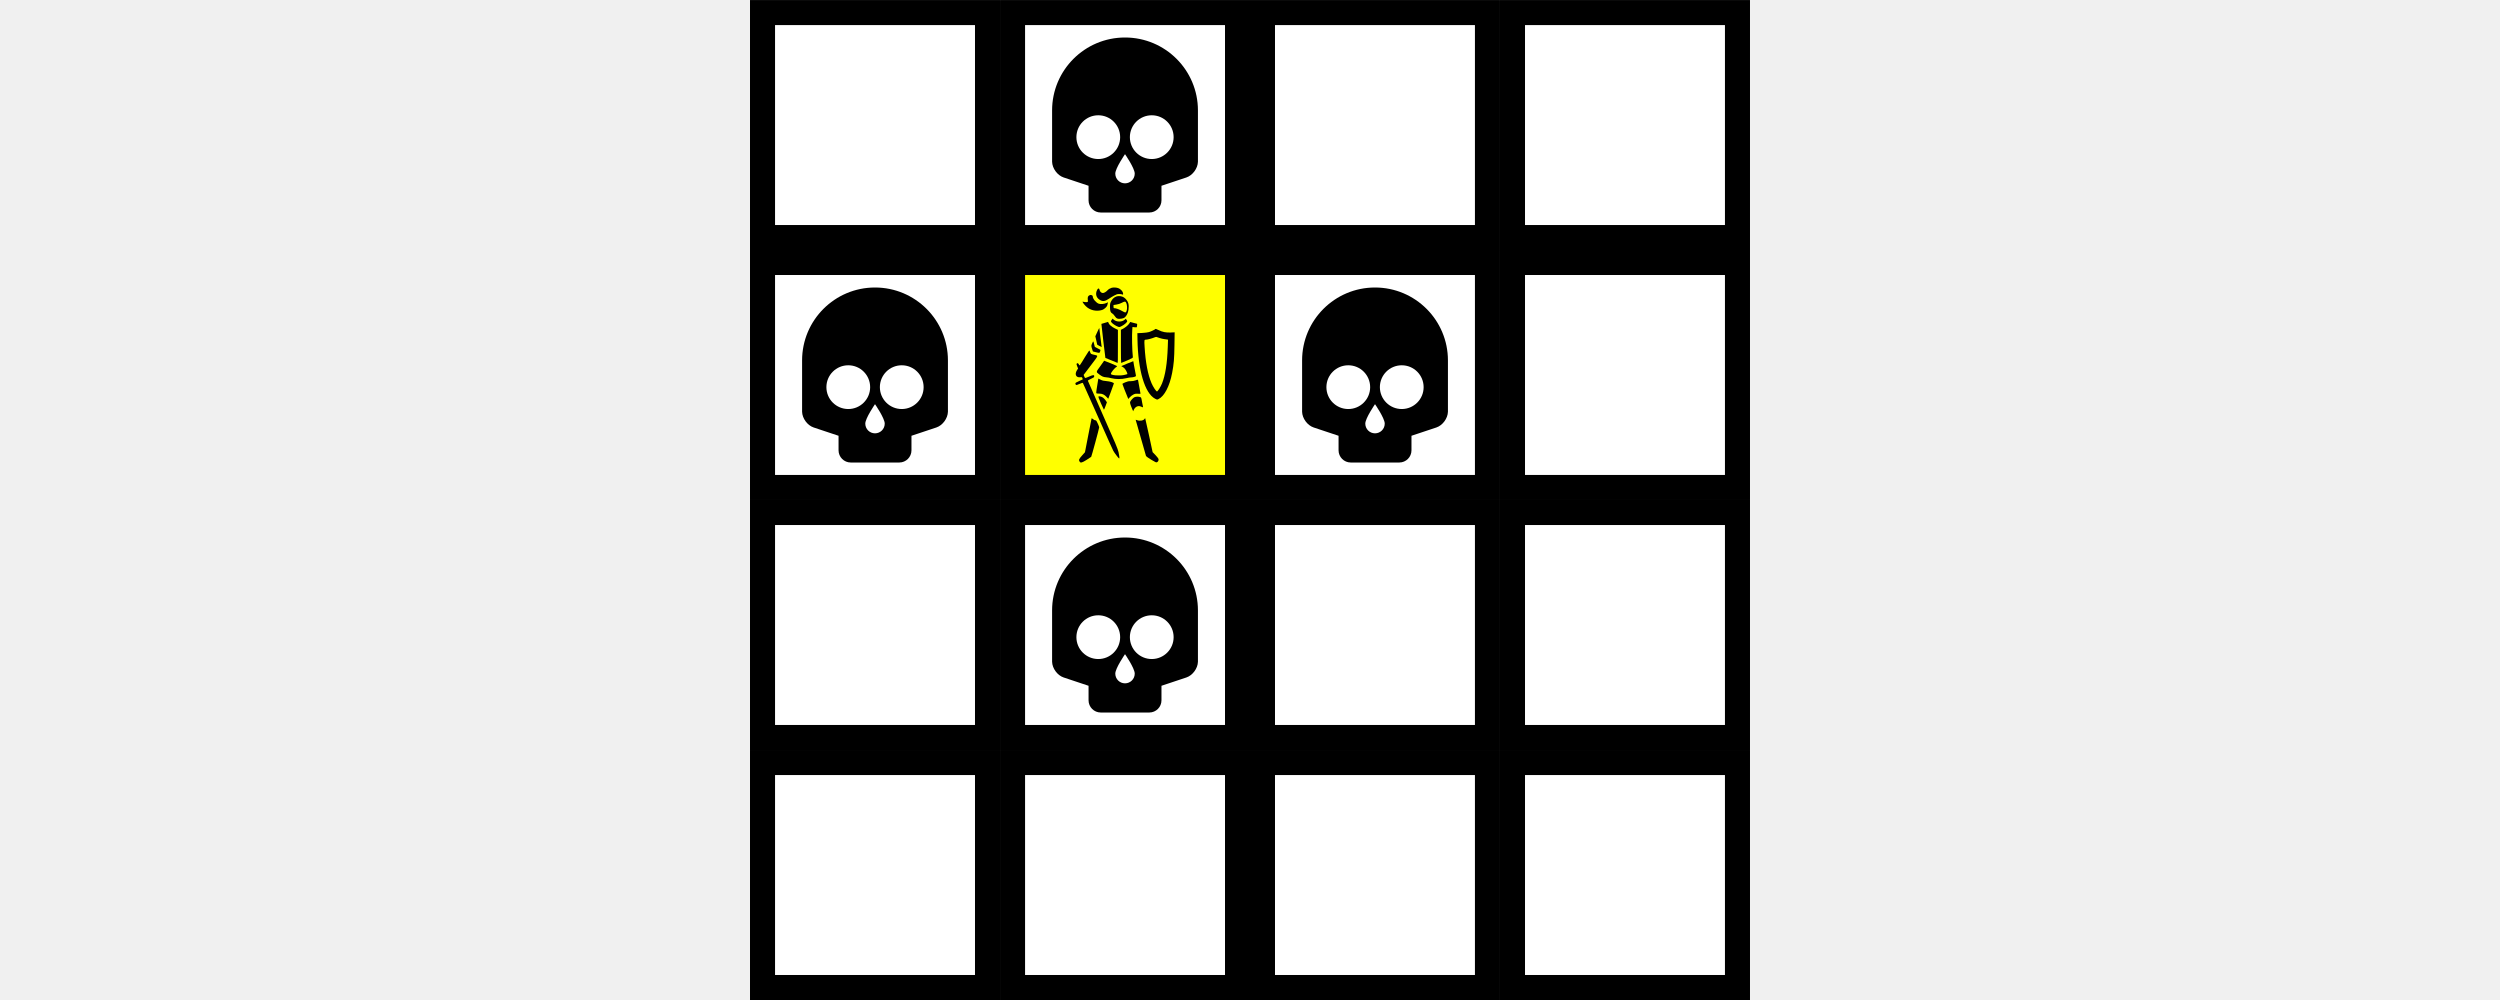
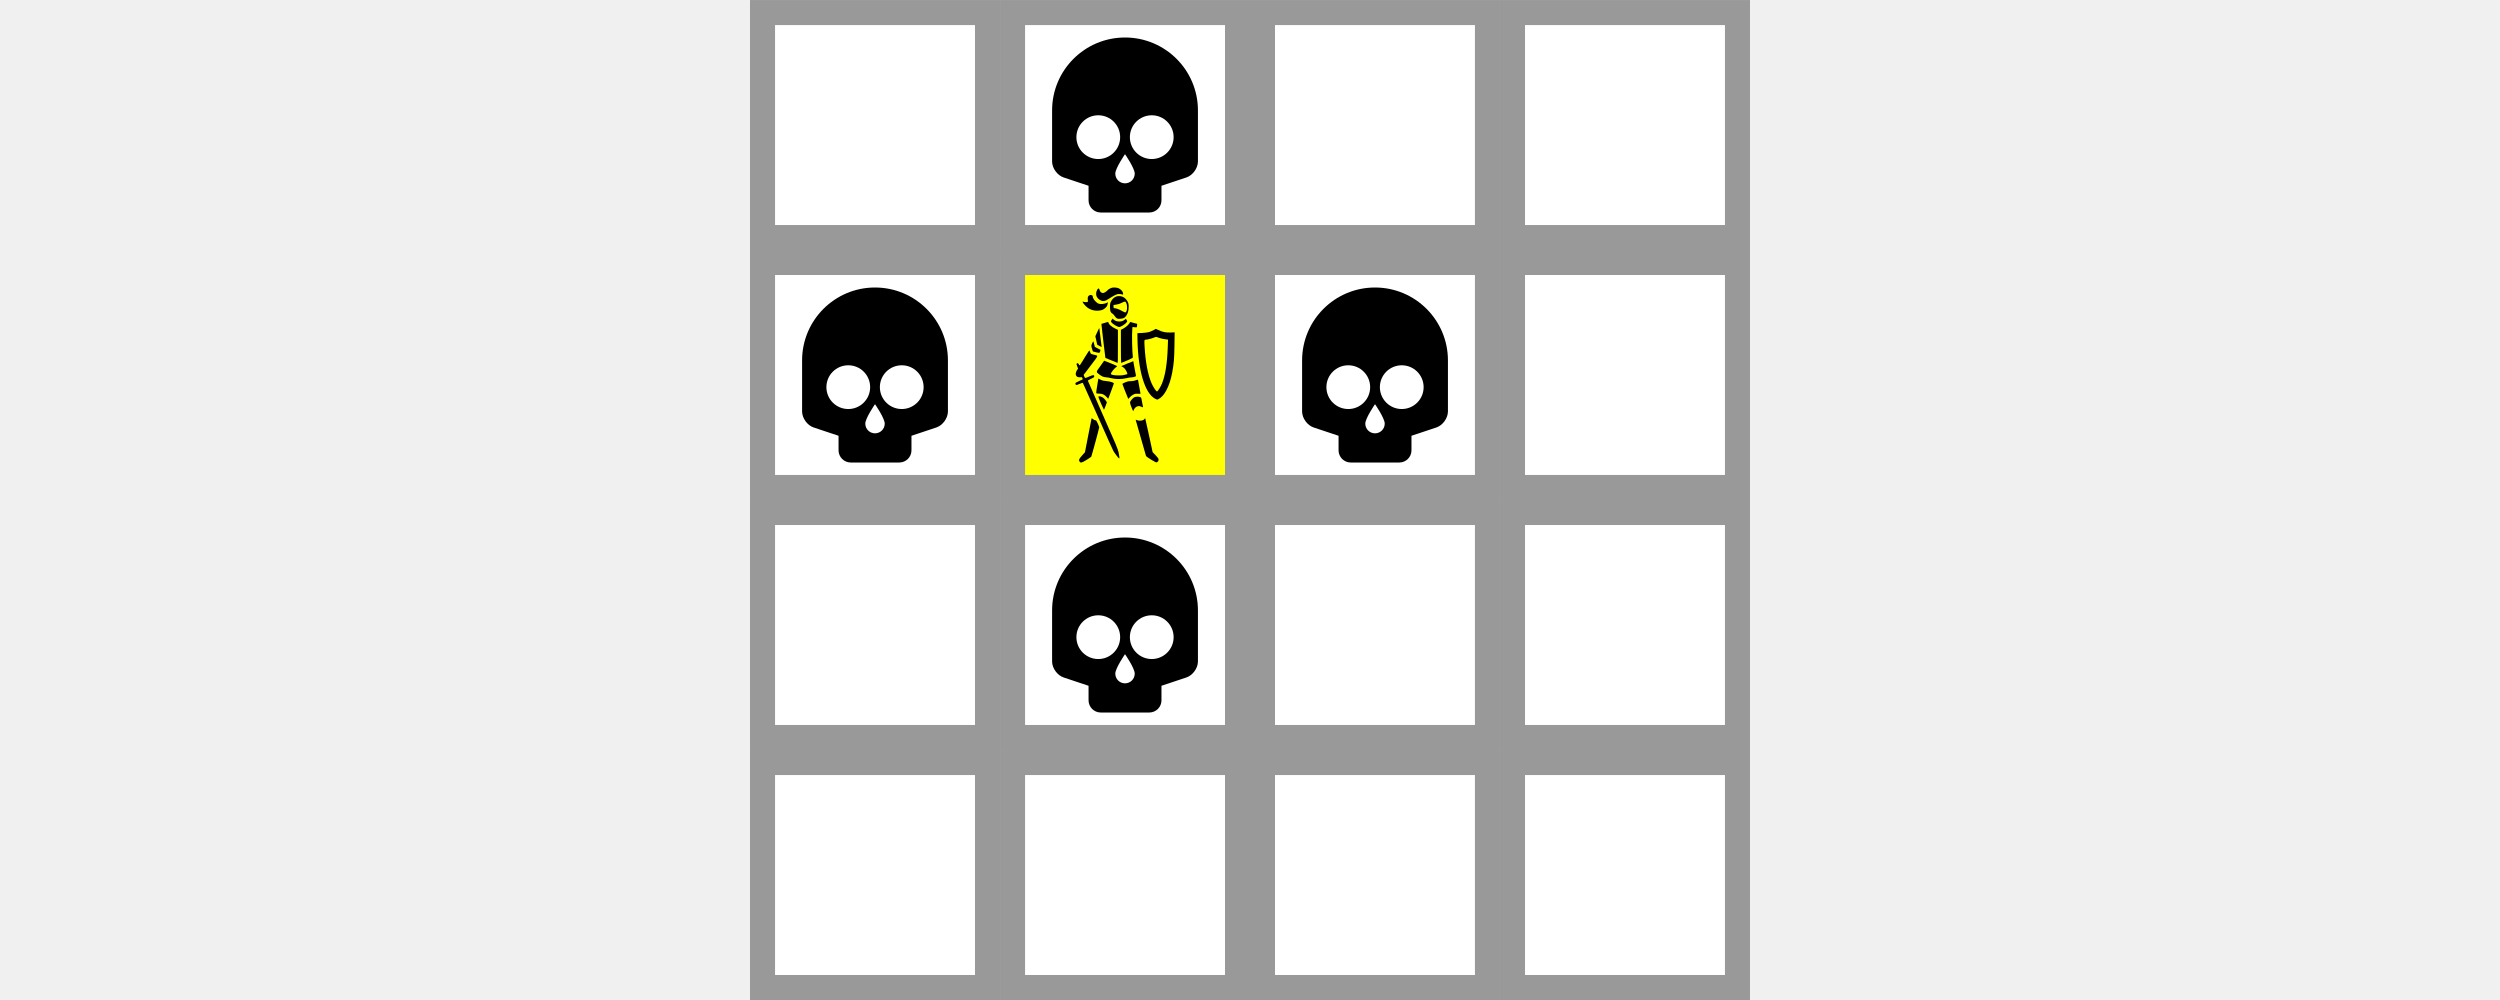
<svg xmlns="http://www.w3.org/2000/svg" width="26.458mm" height="10.583mm" viewBox="0 0 26.458 10.583" version="1.1" id="svg5" xml:space="preserve">
  <defs id="defs2" />
  <g id="layer1">
-     <rect style="color:#000000;overflow:visible;fill:#ffffff;stroke:#000000;stroke-width:0.265;stroke-dasharray:none" id="rect63" width="2.381" height="2.381" x="8.07" y="-2.514" transform="scale(1,-1)" />
-     <rect style="color:#000000;overflow:visible;fill:#ffffff;stroke:#000000;stroke-width:0.265;stroke-dasharray:none" id="rect1033" width="2.381" height="2.381" x="10.716" y="-2.514" transform="scale(1,-1)" />
-     <rect style="color:#000000;overflow:visible;fill:#ffffff;stroke:#000000;stroke-width:0.265;stroke-dasharray:none" id="rect1035" width="2.381" height="2.381" x="13.361" y="-2.514" transform="scale(1,-1)" />
-     <rect style="color:#000000;overflow:visible;fill:#ffffff;stroke:#000000;stroke-width:0.265;stroke-dasharray:none" id="rect1037" width="2.381" height="2.381" x="16.007" y="-2.514" transform="scale(1,-1)" />
-     <rect style="color:#000000;overflow:visible;fill:#ffffff;stroke:#000000;stroke-width:0.265;stroke-dasharray:none" id="rect1072" width="2.381" height="2.381" x="8.07" y="-5.159" transform="scale(1,-1)" />
-     <rect style="color:#000000;overflow:visible;fill:#ffff00;stroke:#000000;stroke-width:0.265;stroke-dasharray:none" id="rect1074" width="2.381" height="2.381" x="10.716" y="-5.159" transform="scale(1,-1)" />
-     <rect style="color:#000000;overflow:visible;fill:#ffffff;stroke:#000000;stroke-width:0.265;stroke-dasharray:none" id="rect1076" width="2.381" height="2.381" x="13.361" y="-5.159" transform="scale(1,-1)" />
-     <rect style="color:#000000;overflow:visible;fill:#ffffff;stroke:#000000;stroke-width:0.265;stroke-dasharray:none" id="rect1078" width="2.381" height="2.381" x="16.007" y="-5.159" transform="scale(1,-1)" />
-     <rect style="color:#000000;overflow:visible;fill:#ffffff;stroke:#000000;stroke-width:0.265;stroke-dasharray:none" id="rect1082" width="2.381" height="2.381" x="8.07" y="-7.805" transform="scale(1,-1)" />
-     <rect style="color:#000000;overflow:visible;fill:#ffffff;stroke:#000000;stroke-width:0.265;stroke-dasharray:none" id="rect1084" width="2.381" height="2.381" x="10.716" y="-7.805" transform="scale(1,-1)" />
-     <rect style="color:#000000;overflow:visible;fill:#ffffff;stroke:#000000;stroke-width:0.265;stroke-dasharray:none" id="rect1086" width="2.381" height="2.381" x="13.361" y="-7.805" transform="scale(1,-1)" />
-     <rect style="color:#000000;overflow:visible;fill:#ffffff;stroke:#000000;stroke-width:0.265;stroke-dasharray:none" id="rect1088" width="2.381" height="2.381" x="16.007" y="-7.805" transform="scale(1,-1)" />
-     <rect style="color:#000000;overflow:visible;fill:#ffffff;stroke:#000000;stroke-width:0.265;stroke-dasharray:none" id="rect1092" width="2.381" height="2.381" x="8.07" y="-10.451" transform="scale(1,-1)" />
-     <rect style="color:#000000;overflow:visible;fill:#ffffff;stroke:#000000;stroke-width:0.265;stroke-dasharray:none" id="rect1094" width="2.381" height="2.381" x="10.716" y="-10.451" transform="scale(1,-1)" />
-     <rect style="color:#000000;overflow:visible;fill:#ffffff;stroke:#000000;stroke-width:0.265;stroke-dasharray:none" id="rect1096" width="2.381" height="2.381" x="13.361" y="-10.451" transform="scale(1,-1)" />
-     <rect style="color:#000000;overflow:visible;fill:#ffffff;stroke:#000000;stroke-width:0.265;stroke-dasharray:none" id="rect1098" width="2.381" height="2.381" x="16.007" y="-10.451" transform="scale(1,-1)" />
+     <rect style="color:#000000;overflow:visible;fill:#ffffff;stroke:#999999;stroke-width:0.265;stroke-dasharray:none" id="rect63" width="2.381" height="2.381" x="8.07" y="-2.514" transform="scale(1,-1)" />
+     <rect style="color:#000000;overflow:visible;fill:#ffffff;stroke:#999999;stroke-width:0.265;stroke-dasharray:none" id="rect1033" width="2.381" height="2.381" x="10.716" y="-2.514" transform="scale(1,-1)" />
+     <rect style="color:#000000;overflow:visible;fill:#ffffff;stroke:#999999;stroke-width:0.265;stroke-dasharray:none" id="rect1035" width="2.381" height="2.381" x="13.361" y="-2.514" transform="scale(1,-1)" />
+     <rect style="color:#000000;overflow:visible;fill:#ffffff;stroke:#999999;stroke-width:0.265;stroke-dasharray:none" id="rect1037" width="2.381" height="2.381" x="16.007" y="-2.514" transform="scale(1,-1)" />
+     <rect style="color:#000000;overflow:visible;fill:#ffffff;stroke:#999999;stroke-width:0.265;stroke-dasharray:none" id="rect1072" width="2.381" height="2.381" x="8.07" y="-5.159" transform="scale(1,-1)" />
+     <rect style="color:#000000;overflow:visible;fill:#ffff00;stroke:#999999;stroke-width:0.265;stroke-dasharray:none" id="rect1074" width="2.381" height="2.381" x="10.716" y="-5.159" transform="scale(1,-1)" />
+     <rect style="color:#000000;overflow:visible;fill:#ffffff;stroke:#999999;stroke-width:0.265;stroke-dasharray:none" id="rect1076" width="2.381" height="2.381" x="13.361" y="-5.159" transform="scale(1,-1)" />
+     <rect style="color:#000000;overflow:visible;fill:#ffffff;stroke:#999999;stroke-width:0.265;stroke-dasharray:none" id="rect1078" width="2.381" height="2.381" x="16.007" y="-5.159" transform="scale(1,-1)" />
+     <rect style="color:#000000;overflow:visible;fill:#ffffff;stroke:#999999;stroke-width:0.265;stroke-dasharray:none" id="rect1082" width="2.381" height="2.381" x="8.07" y="-7.805" transform="scale(1,-1)" />
+     <rect style="color:#000000;overflow:visible;fill:#ffffff;stroke:#999999;stroke-width:0.265;stroke-dasharray:none" id="rect1084" width="2.381" height="2.381" x="10.716" y="-7.805" transform="scale(1,-1)" />
+     <rect style="color:#000000;overflow:visible;fill:#ffffff;stroke:#999999;stroke-width:0.265;stroke-dasharray:none" id="rect1086" width="2.381" height="2.381" x="13.361" y="-7.805" transform="scale(1,-1)" />
+     <rect style="color:#000000;overflow:visible;fill:#ffffff;stroke:#999999;stroke-width:0.265;stroke-dasharray:none" id="rect1088" width="2.381" height="2.381" x="16.007" y="-7.805" transform="scale(1,-1)" />
+     <rect style="color:#000000;overflow:visible;fill:#ffffff;stroke:#999999;stroke-width:0.265;stroke-dasharray:none" id="rect1092" width="2.381" height="2.381" x="8.07" y="-10.451" transform="scale(1,-1)" />
+     <rect style="color:#000000;overflow:visible;fill:#ffffff;stroke:#999999;stroke-width:0.265;stroke-dasharray:none" id="rect1094" width="2.381" height="2.381" x="10.716" y="-10.451" transform="scale(1,-1)" />
+     <rect style="color:#000000;overflow:visible;fill:#ffffff;stroke:#999999;stroke-width:0.265;stroke-dasharray:none" id="rect1096" width="2.381" height="2.381" x="13.361" y="-10.451" transform="scale(1,-1)" />
+     <rect style="color:#000000;overflow:visible;fill:#ffffff;stroke:#999999;stroke-width:0.265;stroke-dasharray:none" id="rect1098" width="2.381" height="2.381" x="16.007" y="-10.451" transform="scale(1,-1)" />
    <g id="g3684" transform="matrix(0.00514468,0,0,0.00514468,10.98021,0.3968738)" style="stroke-width:51.429">
      <g id="XMLID_796_" style="stroke-width:51.429">
        <path id="XMLID_802_" d="M 180,0 C 97.157,0 30,67.157 30,150 v 105 0.667 h 0.016 c 0.337,13.559 10.867,27.961 23.701,32.239 L 105,305 v 30 c 0,13.75 11.25,25 25,25 h 100 c 13.75,0 25,-11.25 25,-25 v -30 l 51.283,-17.094 c 12.834,-4.278 23.364,-18.681 23.701,-32.239 H 330 V 255 150 C 330,67.157 262.843,0 180,0 Z m 55,160 c 24.853,0 45,20.146 45,45 0,24.854 -20.147,45 -45,45 -24.853,0 -45,-20.146 -45,-45 0,-24.854 20.146,-45 45,-45 z m -110,0 c 24.854,0 45,20.146 45,45 0,24.854 -20.146,45 -45,45 -24.854,0 -45,-20.146 -45,-45 0,-24.854 20.146,-45 45,-45 z m 75,120 c 0,11.046 -8.954,20 -20,20 -11.046,0 -20,-8.954 -20,-20 0,-11.046 20,-40 20,-40 0,0 20,28.954 20,40 z" style="stroke-width:51.429" />
      </g>
      <g id="g3632" style="stroke-width:51.429">
</g>
      <g id="g3634" style="stroke-width:51.429">
</g>
      <g id="g3636" style="stroke-width:51.429">
</g>
      <g id="g3638" style="stroke-width:51.429">
</g>
      <g id="g3640" style="stroke-width:51.429">
</g>
      <g id="g3642" style="stroke-width:51.429">
</g>
      <g id="g3644" style="stroke-width:51.429">
</g>
      <g id="g3646" style="stroke-width:51.429">
</g>
      <g id="g3648" style="stroke-width:51.429">
</g>
      <g id="g3650" style="stroke-width:51.429">
</g>
      <g id="g3652" style="stroke-width:51.429">
</g>
      <g id="g3654" style="stroke-width:51.429">
</g>
      <g id="g3656" style="stroke-width:51.429">
</g>
      <g id="g3658" style="stroke-width:51.429">
</g>
      <g id="g3660" style="stroke-width:51.429">
</g>
    </g>
    <g transform="matrix(1.8898893e-4,0,0,-1.8898893e-4,10.96129,3.989536)" id="g3720" style="stroke-width:139.999">
      <path d="m 4251.8,4993.3 c -85,-27 -174.1,-78.8 -217.6,-126.4 -82.9,-93.3 -201,-165.8 -273.6,-165.8 -82.9,0 -161.7,72.5 -182.4,165.8 -29,134.7 -107.8,107.8 -167.9,-56 -66.3,-190.7 -10.4,-366.8 151.3,-476.7 184.4,-120.2 304.7,-109.8 538.9,47.7 76.7,53.9 209.3,132.6 294.3,178.2 130.6,70.5 174.1,85 279.8,85 70.5,0 147.1,-10.4 174.1,-24.9 41.5,-22.8 45.6,-20.7 45.6,26.9 0,130.6 -126.4,277.7 -286,331.6 -99.5,35.3 -267.4,41.5 -356.5,14.6 z" id="path3686" style="stroke-width:139.999" />
      <path d="m 3014.5,4576.7 c -85,-35.2 -116.1,-109.8 -99.5,-246.6 14.5,-120.2 12.4,-124.4 -37.3,-136.8 -26.9,-8.3 -97.4,-4.2 -155.4,6.2 l -105.7,18.7 33.2,-64.3 c 18.6,-35.2 82.9,-116.1 145.1,-180.3 223.8,-234.2 588.6,-323.3 922.3,-221.8 116.1,33.1 277.7,184.5 292.2,269.4 8.3,37.3 18.7,89.1 26.9,114 l 12.4,47.7 -97.4,-43.5 c -126.4,-56 -310.9,-72.5 -414.5,-39.4 -153.4,51.8 -342,273.6 -342,404.1 0,37.3 -14.5,58 -53.9,72.5 -62.1,25 -66.3,25 -126.4,0.1 z" id="path3688" style="stroke-width:139.999" />
      <path d="m 4513,4506.3 c -124.4,-45.6 -223.8,-138.9 -292.2,-271.5 -56,-109.8 -62.2,-140.9 -62.2,-319.2 0,-225.9 31.1,-310.9 136.8,-364.8 33.2,-18.6 93.3,-82.9 132.6,-145.1 93.3,-143 172,-172 375.1,-138.9 147.2,24.9 188.6,51.8 277.7,180.3 111.9,161.7 159.6,474.6 103.6,677.7 -33.1,120.2 -147.1,269.4 -252.8,333.7 -116.1,72.6 -296.4,93.3 -418.6,47.8 z m 555.4,-356.5 c 49.7,-103.6 62.2,-308.8 29,-420.7 -43.5,-143 -68.4,-145.1 -257,-37.3 -161.7,93.3 -344,159.6 -437.3,159.6 -41.5,0 -47.7,10.4 -47.7,89.1 v 89.1 l 161.7,24.9 c 107.8,16.6 203.1,47.7 294.3,95.3 176.2,93.2 211.4,93.2 257,0 z" id="path3690" style="stroke-width:139.999" />
      <path d="m 4253.9,3196.4 c -47.7,-68.4 -49.7,-76.7 -18.7,-128.5 39.4,-68.4 252.8,-215.5 371,-252.9 82.9,-29 91.2,-26.9 217.6,39.4 147.1,76.7 298.4,211.4 298.4,265.3 0,20.7 -18.7,60.1 -41.5,89.1 l -39.4,51.8 -47.7,-45.6 c -157.5,-149.2 -480.8,-147.1 -638.3,4.2 l -51.8,49.7 z" id="path3692" style="stroke-width:139.999" />
      <path d="m 3858,3026.5 c -97.4,-29 -178.2,-53.9 -180.3,-53.9 -6.2,-4.2 217.6,-1900.5 223.8,-1906.7 6.2,-4.2 594.8,-244.6 675.6,-275.7 22.8,-8.3 26.9,170 24.9,918.1 v 930.5 l -167.9,80.8 c -180.3,85 -337.8,223.8 -360.6,310.9 -6.2,29 -18.7,53.9 -26.9,51.8 -6.2,-1.9 -91.1,-26.8 -188.6,-55.8 z" id="path3694" style="stroke-width:139.999" />
      <path d="m 5230,2983 c -58,-93.3 -252.8,-246.6 -402.1,-315 l -58,-24.9 v -930.6 c 0,-509.8 6.2,-928.5 16.6,-926.4 8.3,0 159.6,64.2 335.8,138.8 269.4,118.1 321.2,147.1 317.1,180.3 -41.5,352.3 -60.1,1268.4 -33.1,1550.2 l 12.4,143 118.1,-14.5 c 111.9,-12.4 120.2,-10.4 130.6,35.2 18.7,66.3 18.7,161.7 -2.1,161.7 -8.3,0 -95.3,22.8 -194.8,49.7 l -178.2,49.7 z" id="path3696" style="stroke-width:139.999" />
      <path d="m 3447.7,2518.7 -109.8,-240.4 53.9,-232.1 c 29,-126.4 51.8,-234.2 51.8,-238.3 0,-4.1 56,-35.2 126.4,-70.5 l 124.4,-64.3 -10.4,68.4 c -6.2,37.3 -35.2,273.6 -66.3,524.3 -29,250.8 -53.9,464.2 -58,474.6 -2.2,10.4 -51.9,-89 -112,-221.7 z" id="path3698" style="stroke-width:139.999" />
      <path d="m 6705.7,2688.7 c -18.7,-31.1 -234.2,-134.7 -360.6,-174.1 -68.4,-20.7 -221.8,-41.5 -383.4,-49.7 l -269.4,-12.4 6.2,-362.7 c 31,-1728.6 410.3,-3005.2 986.5,-3307.8 109.8,-56 116.1,-58 182.4,-24.9 335.8,161.7 625.9,713 771,1467.3 95.3,493.3 120.2,791.7 130.6,1556.5 l 10.4,719.2 -213.5,-10.4 c -273.6,-12.4 -470.5,26.9 -688.1,136.8 -87.2,43.5 -165.9,72.5 -172.1,62.2 z m 232.1,-507.8 c 82.9,-26.9 199,-53.9 259.1,-60.1 62.2,-6.2 134.7,-16.6 161.7,-22.8 l 49.7,-10.4 -14.5,-418.6 C 7362.7,757.1 7257,98 7072.5,-364.1 c -74.6,-186.5 -240.4,-447.7 -281.9,-447.7 -47.7,0 -217.6,259.1 -304.7,460.1 -205.1,476.7 -337.7,1168.9 -389.6,2045.6 -22.8,391.7 -22.8,395.8 85,395.8 76.7,0 354.4,74.6 458,122.3 49.7,20.7 103.6,35.2 120.2,29 16.6,-6.2 97.5,-33.2 178.3,-60.1 z" id="path3700" style="stroke-width:139.999" />
      <path d="m 3165.8,1894.9 c -64.2,-147.1 -66.3,-149.2 -8.3,-325.4 l 43.5,-138.9 172,-45.6 c 93.3,-24.9 180.3,-39.4 190.7,-33.2 31.1,18.7 76.7,163.7 53.9,172 -10.4,4.1 -82.9,41.4 -163.7,85 l -145.1,76.7 -33.2,134.7 c -49.7,207.3 -49.7,207.3 -109.8,74.7 z" id="path3702" style="stroke-width:139.999" />
      <path d="M 2755.5,1111.5 C 2436.3,585.1 2461.2,616.2 2421.8,694.9 c -39.4,72.5 -82.9,95.3 -116.1,62.2 -31.1,-31.1 -29,-49.8 20.7,-172 L 2372,477.3 2303.6,367.4 c -138.9,-225.9 -39.4,-416.6 199,-383.4 80.8,10.4 89.1,6.2 111.9,-51.8 14.5,-33.2 22.8,-64.3 18.7,-66.3 -4.1,-4.1 -99.5,-47.7 -209.3,-97.4 -169.9,-74.6 -203.1,-97.4 -203.1,-134.7 0,-26.9 14.5,-58 31.1,-72.5 26.9,-22.8 62.2,-12.4 201,49.7 93.3,41.5 176.2,68.4 184.4,60.1 8.3,-8.3 385.5,-851.8 837.3,-1871.5 451.8,-1019.7 845.6,-1894.3 872.5,-1941.9 72.5,-126.4 298.4,-420.7 321.2,-420.7 31.1,0 20.7,124.3 -31.1,352.3 -43.5,190.7 -157.5,464.3 -880.8,2093.2 -456,1032.1 -831.1,1888.1 -835.2,1904.6 -4.1,18.6 58,56 170,107.8 147.1,64.2 178.2,87 182.4,130.6 12.4,101.5 -51.8,101.5 -275.6,0 -114,-49.7 -215.5,-89.1 -228,-82.9 -12.4,4.2 -37.3,45.6 -56,91.2 l -31.1,82.9 402.1,530.5 c 456,603.1 439.4,534.7 153.4,603.1 -143,35.2 -153.4,41.4 -180.3,111.9 -16.6,41.4 -37.3,91.2 -45.6,111.9 -10.4,27 -72.6,-60 -257,-362.6 z" id="path3704" style="stroke-width:139.999" />
      <path d="M 3810.4,879.4 C 3804.2,864.9 3708.8,730.2 3599,581 3371,272.2 3373.1,282.5 3551.3,147.8 3713,25.5 3789.7,-7.7 3940.9,-18 c 74.6,-4.1 209.3,-29 300.5,-51.8 230,-62.2 574.1,-62.2 824.8,0 101.6,24.9 221.8,45.6 269.4,45.6 89.1,0 211.4,29 261.2,60.1 22.8,14.5 20.7,47.7 -14.5,201 -24.9,101.5 -60.1,288.1 -78.8,412.4 -20.7,126.4 -37.3,230 -39.4,234.2 -6.2,6.2 -654.9,-263.2 -669.4,-275.6 -4.2,-4.2 26.9,-22.8 68.4,-43.5 43.5,-18.7 105.7,-74.6 138.9,-120.2 78.7,-105.7 147.1,-263.2 126.4,-283.9 -8.3,-8.3 -95.3,-31.1 -192.7,-51.8 -263.2,-51.8 -725.4,-12.4 -725.4,62.2 0,82.9 215.5,346.1 339.9,416.6 29,16.6 -35.2,49.7 -333.7,172 -203.1,82.9 -375.1,149.2 -381.3,149.2 -8.2,-0.1 -18.6,-12.6 -24.8,-29.1 z" id="path3706" style="stroke-width:139.999" />
      <path d="m 3495.4,-154.8 c -89.1,-540.9 -114,-708.8 -103.6,-739.9 10.4,-33.2 33.2,-39.4 155.4,-37.3 178.2,2.1 290.2,-49.7 420.7,-188.6 l 93.3,-99.5 157.5,416.6 c 87,232.1 157.5,429 157.5,441.4 0,47.7 -217.6,116.1 -416.6,130.6 -161.7,12.4 -223.8,26.9 -327.5,78.7 l -124.4,62.2 z" id="path3708" style="stroke-width:139.999" />
      <path d="m 5578.2,-194.2 c -76.7,-26.9 -161.7,-41.4 -259.1,-41.4 -118.1,2.1 -176.2,-10.4 -304.7,-64.2 -89.1,-37.3 -161.7,-76.7 -161.7,-87.1 0,-18.6 184.5,-493.3 302.6,-775.1 l 29,-70.5 82.9,95.3 c 47.7,51.8 134.7,120.2 196.9,151.3 97.4,47.7 132.6,53.9 259.1,45.6 78.8,-4.1 145.1,-2.1 145.1,4.2 0,16.6 -122.3,686 -134.7,742 -12.4,53.8 -10.3,53.8 -155.4,-0.1 z" id="path3710" style="stroke-width:139.999" />
      <path d="m 3514,-1097.8 c -16.6,-10.4 24.9,-126.4 134.7,-371 87.1,-194.8 161.7,-360.6 170,-366.8 6.2,-6.2 45.6,85 89.1,203.1 l 78.8,215.5 -64.2,93.3 c -82.9,120.2 -172,194.8 -267.4,221.8 -91.3,24.8 -109.9,24.8 -141,4.1 z" id="path3712" style="stroke-width:139.999" />
      <path d="m 5520.2,-1137.2 c -68.4,-33.2 -182.4,-157.5 -230,-250.8 -26.9,-49.8 2.1,-145.1 126.4,-439.4 l 41.5,-93.3 29,72.5 c 43.5,103.6 128.5,184.5 217.6,207.3 74.6,20.7 124.3,12.4 275.7,-51.8 31.1,-14.5 35.2,-8.3 26.9,22.8 -6.2,20.7 -26.9,124.4 -45.6,225.9 -53.9,308.8 -49.7,296.4 -118.1,319.2 -93.4,33.2 -244.6,27 -323.4,-12.4 z" id="path3714" style="stroke-width:139.999" />
      <path d="m 3124.4,-2339.3 c -6.2,-20.7 -91.2,-451.8 -188.6,-957.5 l -178.2,-918.1 -163.7,-184.4 c -176.2,-194.8 -199,-252.9 -132.6,-346.1 53.9,-78.8 130.6,-58 385.5,101.5 128.5,80.8 244.6,159.6 259.1,172 20.7,20.7 441.4,1566.8 447.7,1651.8 0,18.6 -33.1,114 -78.8,211.4 -60.1,134.7 -89.1,180.3 -118.1,180.3 -49.7,0 -116.1,33.2 -176.2,87.1 -41.6,39.4 -43.7,39.4 -56.1,2 z" id="path3716" style="stroke-width:139.999" />
      <path d="m 6098.4,-2343.4 c -53.9,-99.5 -275.6,-138.9 -429,-74.6 -74.6,31.1 -74.6,31.1 -62.2,-18.6 39.4,-157.5 555.4,-1956.5 569.9,-1991.7 10.4,-22.8 140.9,-116.1 290.2,-205.2 246.6,-147.1 277.7,-161.7 323.3,-140.9 66.3,31.1 103.6,109.8 85,182.4 -8.3,31.1 -87,130.6 -172,219.7 l -157.5,161.7 -203.1,944.9 c -111.9,520.2 -207.2,951.3 -213.5,955.4 -4.1,6.3 -18.6,-10.3 -31.1,-33.1 z" id="path3718" style="stroke-width:139.999" />
    </g>
    <g id="g3800" transform="matrix(0.00514468,0,0,0.00514468,8.334375,3.042706)" style="stroke-width:51.429">
      <g id="g3768" style="stroke-width:51.429">
        <path id="path3766" d="M 180,0 C 97.157,0 30,67.157 30,150 v 105 0.667 h 0.016 c 0.337,13.559 10.867,27.961 23.701,32.239 L 105,305 v 30 c 0,13.75 11.25,25 25,25 h 100 c 13.75,0 25,-11.25 25,-25 v -30 l 51.283,-17.094 c 12.834,-4.278 23.364,-18.681 23.701,-32.239 H 330 V 255 150 C 330,67.157 262.843,0 180,0 Z m 55,160 c 24.853,0 45,20.146 45,45 0,24.854 -20.147,45 -45,45 -24.853,0 -45,-20.146 -45,-45 0,-24.854 20.146,-45 45,-45 z m -110,0 c 24.854,0 45,20.146 45,45 0,24.854 -20.146,45 -45,45 -24.854,0 -45,-20.146 -45,-45 0,-24.854 20.146,-45 45,-45 z m 75,120 c 0,11.046 -8.954,20 -20,20 -11.046,0 -20,-8.954 -20,-20 0,-11.046 20,-40 20,-40 0,0 20,28.954 20,40 z" style="stroke-width:51.429" />
      </g>
      <g id="g3770" style="stroke-width:51.429">
</g>
      <g id="g3772" style="stroke-width:51.429">
</g>
      <g id="g3774" style="stroke-width:51.429">
</g>
      <g id="g3776" style="stroke-width:51.429">
</g>
      <g id="g3778" style="stroke-width:51.429">
</g>
      <g id="g3780" style="stroke-width:51.429">
</g>
      <g id="g3782" style="stroke-width:51.429">
</g>
      <g id="g3784" style="stroke-width:51.429">
</g>
      <g id="g3786" style="stroke-width:51.429">
</g>
      <g id="g3788" style="stroke-width:51.429">
</g>
      <g id="g3790" style="stroke-width:51.429">
</g>
      <g id="g3792" style="stroke-width:51.429">
</g>
      <g id="g3794" style="stroke-width:51.429">
</g>
      <g id="g3796" style="stroke-width:51.429">
</g>
      <g id="g3798" style="stroke-width:51.429">
</g>
    </g>
    <g id="g3836" transform="matrix(0.00514468,0,0,0.00514468,13.62604,3.042706)" style="stroke-width:51.429">
      <g id="g3804" style="stroke-width:51.429">
        <path id="path3802" d="M 180,0 C 97.157,0 30,67.157 30,150 v 105 0.667 h 0.016 c 0.337,13.559 10.867,27.961 23.701,32.239 L 105,305 v 30 c 0,13.75 11.25,25 25,25 h 100 c 13.75,0 25,-11.25 25,-25 v -30 l 51.283,-17.094 c 12.834,-4.278 23.364,-18.681 23.701,-32.239 H 330 V 255 150 C 330,67.157 262.843,0 180,0 Z m 55,160 c 24.853,0 45,20.146 45,45 0,24.854 -20.147,45 -45,45 -24.853,0 -45,-20.146 -45,-45 0,-24.854 20.146,-45 45,-45 z m -110,0 c 24.854,0 45,20.146 45,45 0,24.854 -20.146,45 -45,45 -24.854,0 -45,-20.146 -45,-45 0,-24.854 20.146,-45 45,-45 z m 75,120 c 0,11.046 -8.954,20 -20,20 -11.046,0 -20,-8.954 -20,-20 0,-11.046 20,-40 20,-40 0,0 20,28.954 20,40 z" style="stroke-width:51.429" />
      </g>
      <g id="g3806" style="stroke-width:51.429">
</g>
      <g id="g3808" style="stroke-width:51.429">
</g>
      <g id="g3810" style="stroke-width:51.429">
</g>
      <g id="g3812" style="stroke-width:51.429">
</g>
      <g id="g3814" style="stroke-width:51.429">
</g>
      <g id="g3816" style="stroke-width:51.429">
</g>
      <g id="g3818" style="stroke-width:51.429">
</g>
      <g id="g3820" style="stroke-width:51.429">
</g>
      <g id="g3822" style="stroke-width:51.429">
</g>
      <g id="g3824" style="stroke-width:51.429">
</g>
      <g id="g3826" style="stroke-width:51.429">
</g>
      <g id="g3828" style="stroke-width:51.429">
</g>
      <g id="g3830" style="stroke-width:51.429">
</g>
      <g id="g3832" style="stroke-width:51.429">
</g>
      <g id="g3834" style="stroke-width:51.429">
</g>
    </g>
    <g id="g3872" transform="matrix(0.00514468,0,0,0.00514468,10.98021,5.688538)" style="stroke-width:51.429">
      <g id="g3840" style="stroke-width:51.429">
        <path id="path3838" d="M 180,0 C 97.157,0 30,67.157 30,150 v 105 0.667 h 0.016 c 0.337,13.559 10.867,27.961 23.701,32.239 L 105,305 v 30 c 0,13.75 11.25,25 25,25 h 100 c 13.75,0 25,-11.25 25,-25 v -30 l 51.283,-17.094 c 12.834,-4.278 23.364,-18.681 23.701,-32.239 H 330 V 255 150 C 330,67.157 262.843,0 180,0 Z m 55,160 c 24.853,0 45,20.146 45,45 0,24.854 -20.147,45 -45,45 -24.853,0 -45,-20.146 -45,-45 0,-24.854 20.146,-45 45,-45 z m -110,0 c 24.854,0 45,20.146 45,45 0,24.854 -20.146,45 -45,45 -24.854,0 -45,-20.146 -45,-45 0,-24.854 20.146,-45 45,-45 z m 75,120 c 0,11.046 -8.954,20 -20,20 -11.046,0 -20,-8.954 -20,-20 0,-11.046 20,-40 20,-40 0,0 20,28.954 20,40 z" style="stroke-width:51.429" />
      </g>
      <g id="g3842" style="stroke-width:51.429">
</g>
      <g id="g3844" style="stroke-width:51.429">
</g>
      <g id="g3846" style="stroke-width:51.429">
</g>
      <g id="g3848" style="stroke-width:51.429">
</g>
      <g id="g3850" style="stroke-width:51.429">
</g>
      <g id="g3852" style="stroke-width:51.429">
</g>
      <g id="g3854" style="stroke-width:51.429">
</g>
      <g id="g3856" style="stroke-width:51.429">
</g>
      <g id="g3858" style="stroke-width:51.429">
</g>
      <g id="g3860" style="stroke-width:51.429">
</g>
      <g id="g3862" style="stroke-width:51.429">
</g>
      <g id="g3864" style="stroke-width:51.429">
</g>
      <g id="g3866" style="stroke-width:51.429">
</g>
      <g id="g3868" style="stroke-width:51.429">
</g>
      <g id="g3870" style="stroke-width:51.429">
</g>
    </g>
  </g>
</svg>
